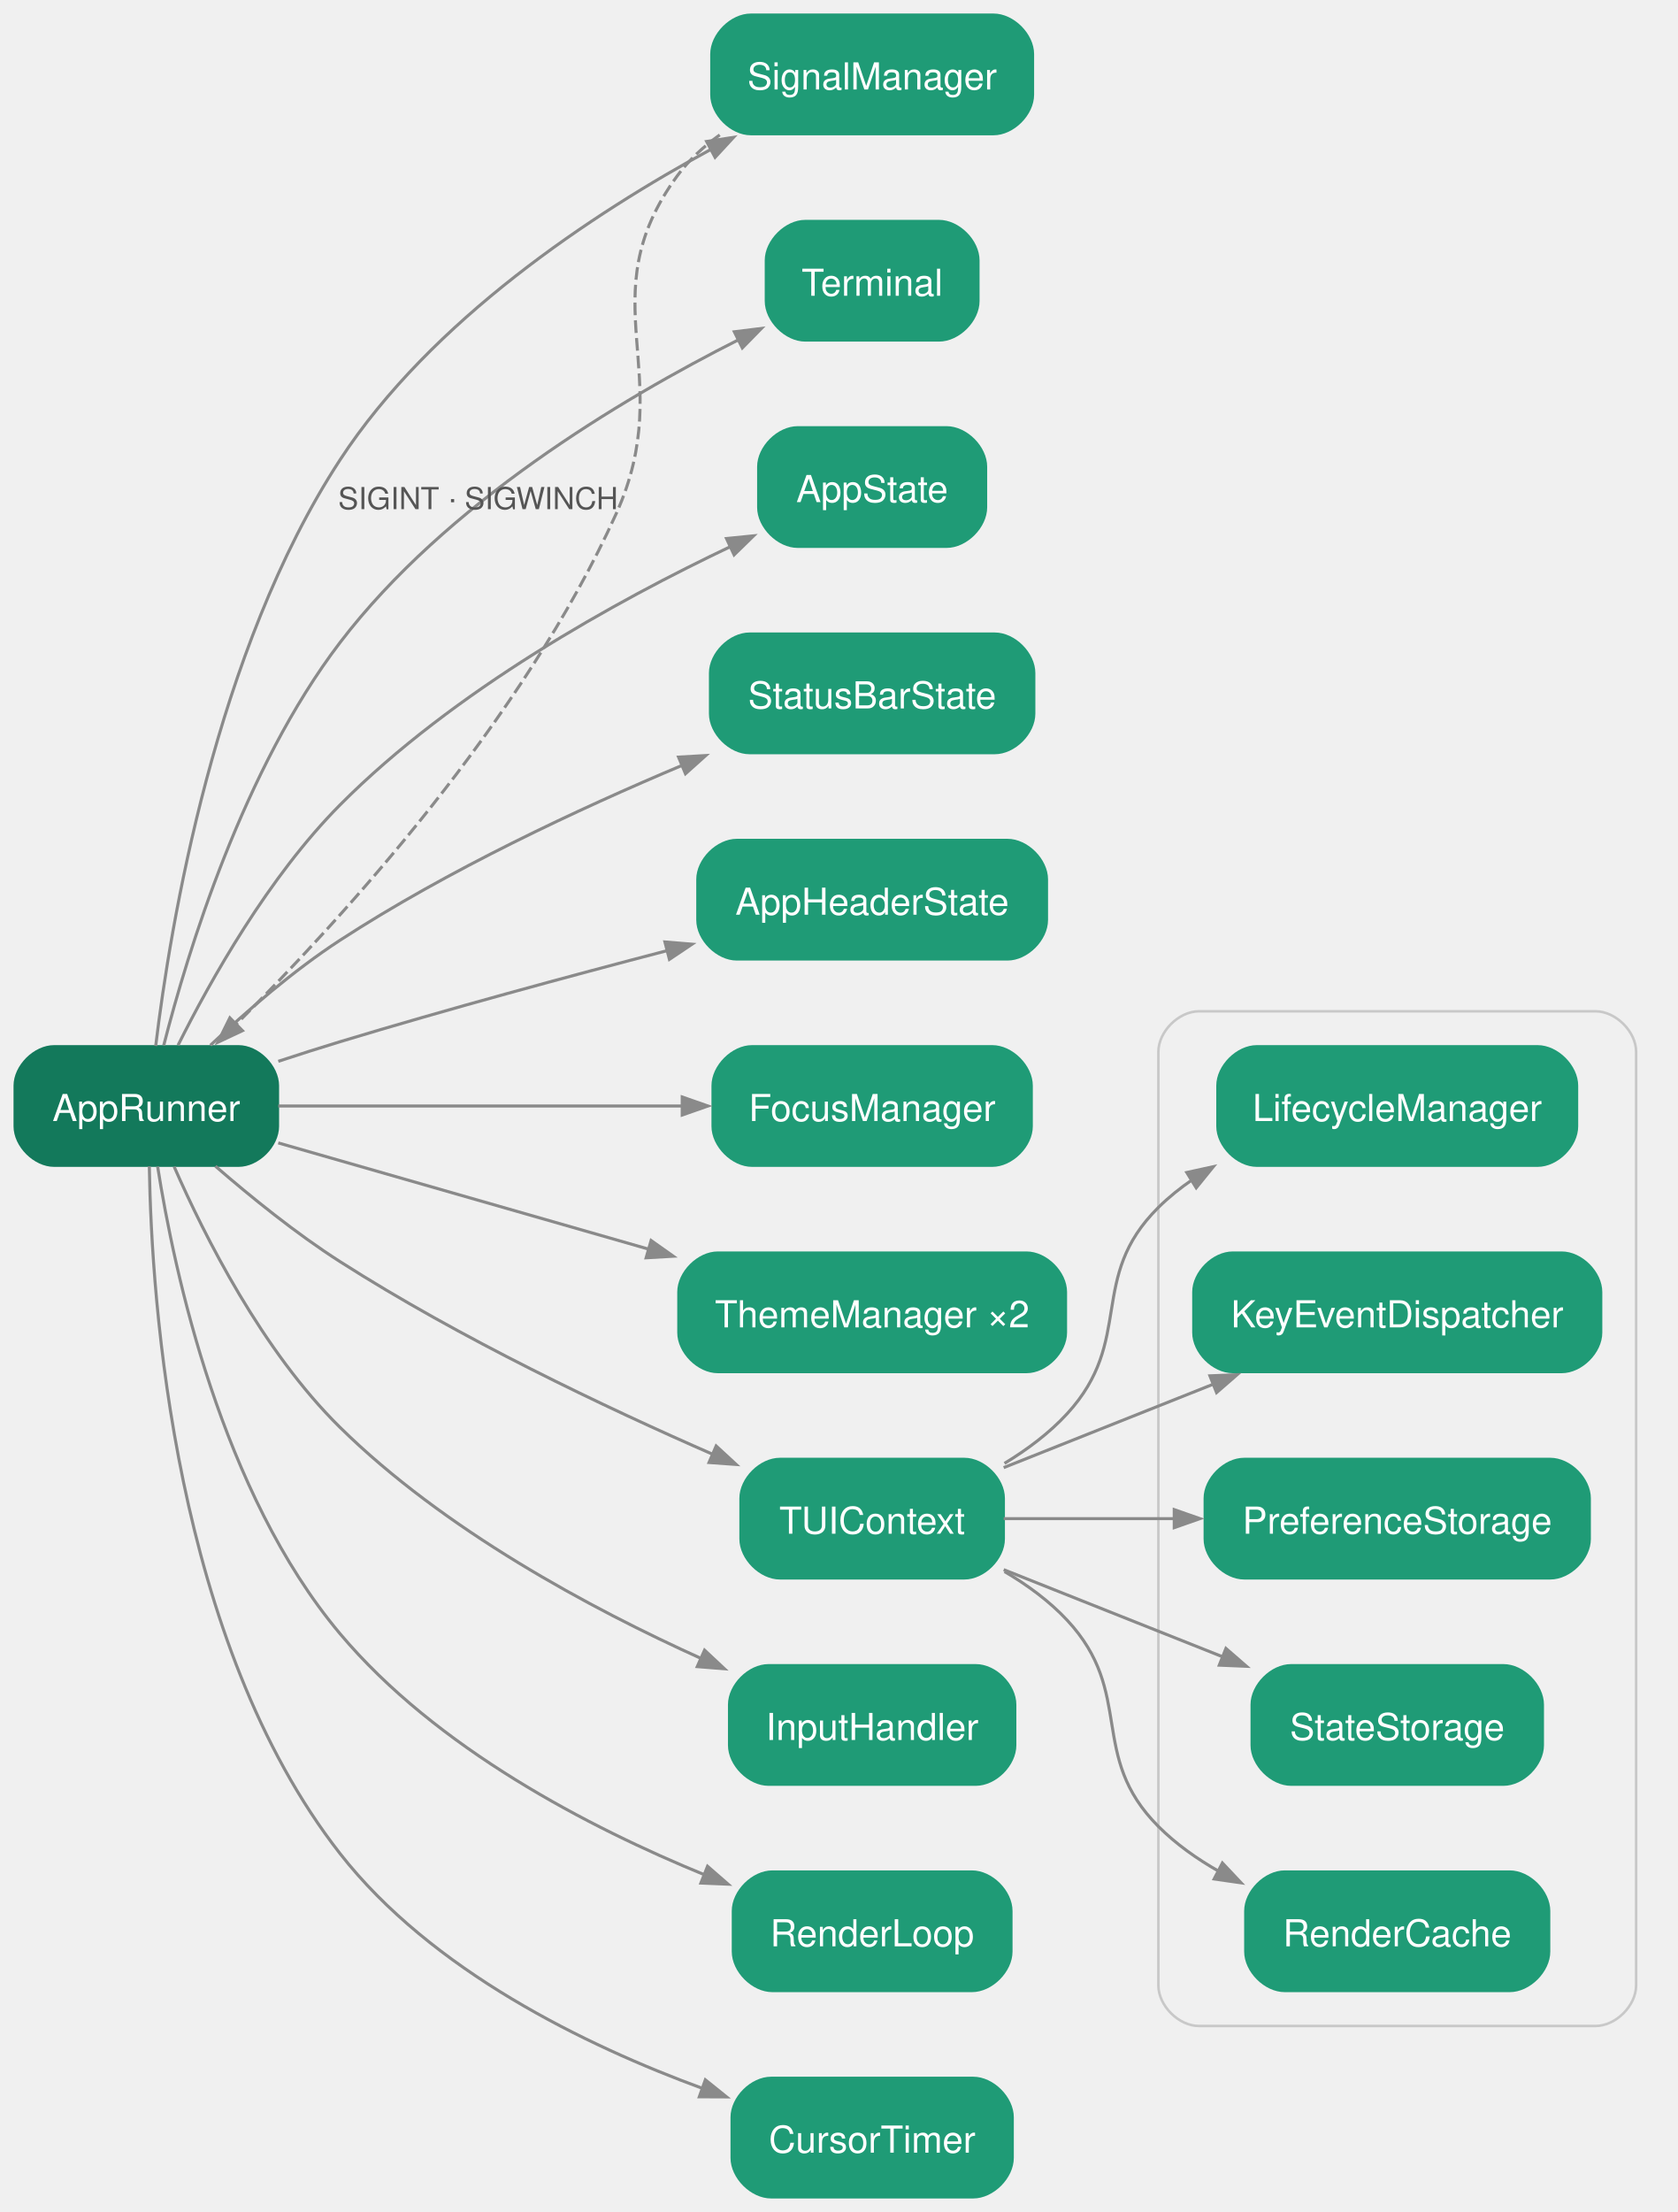
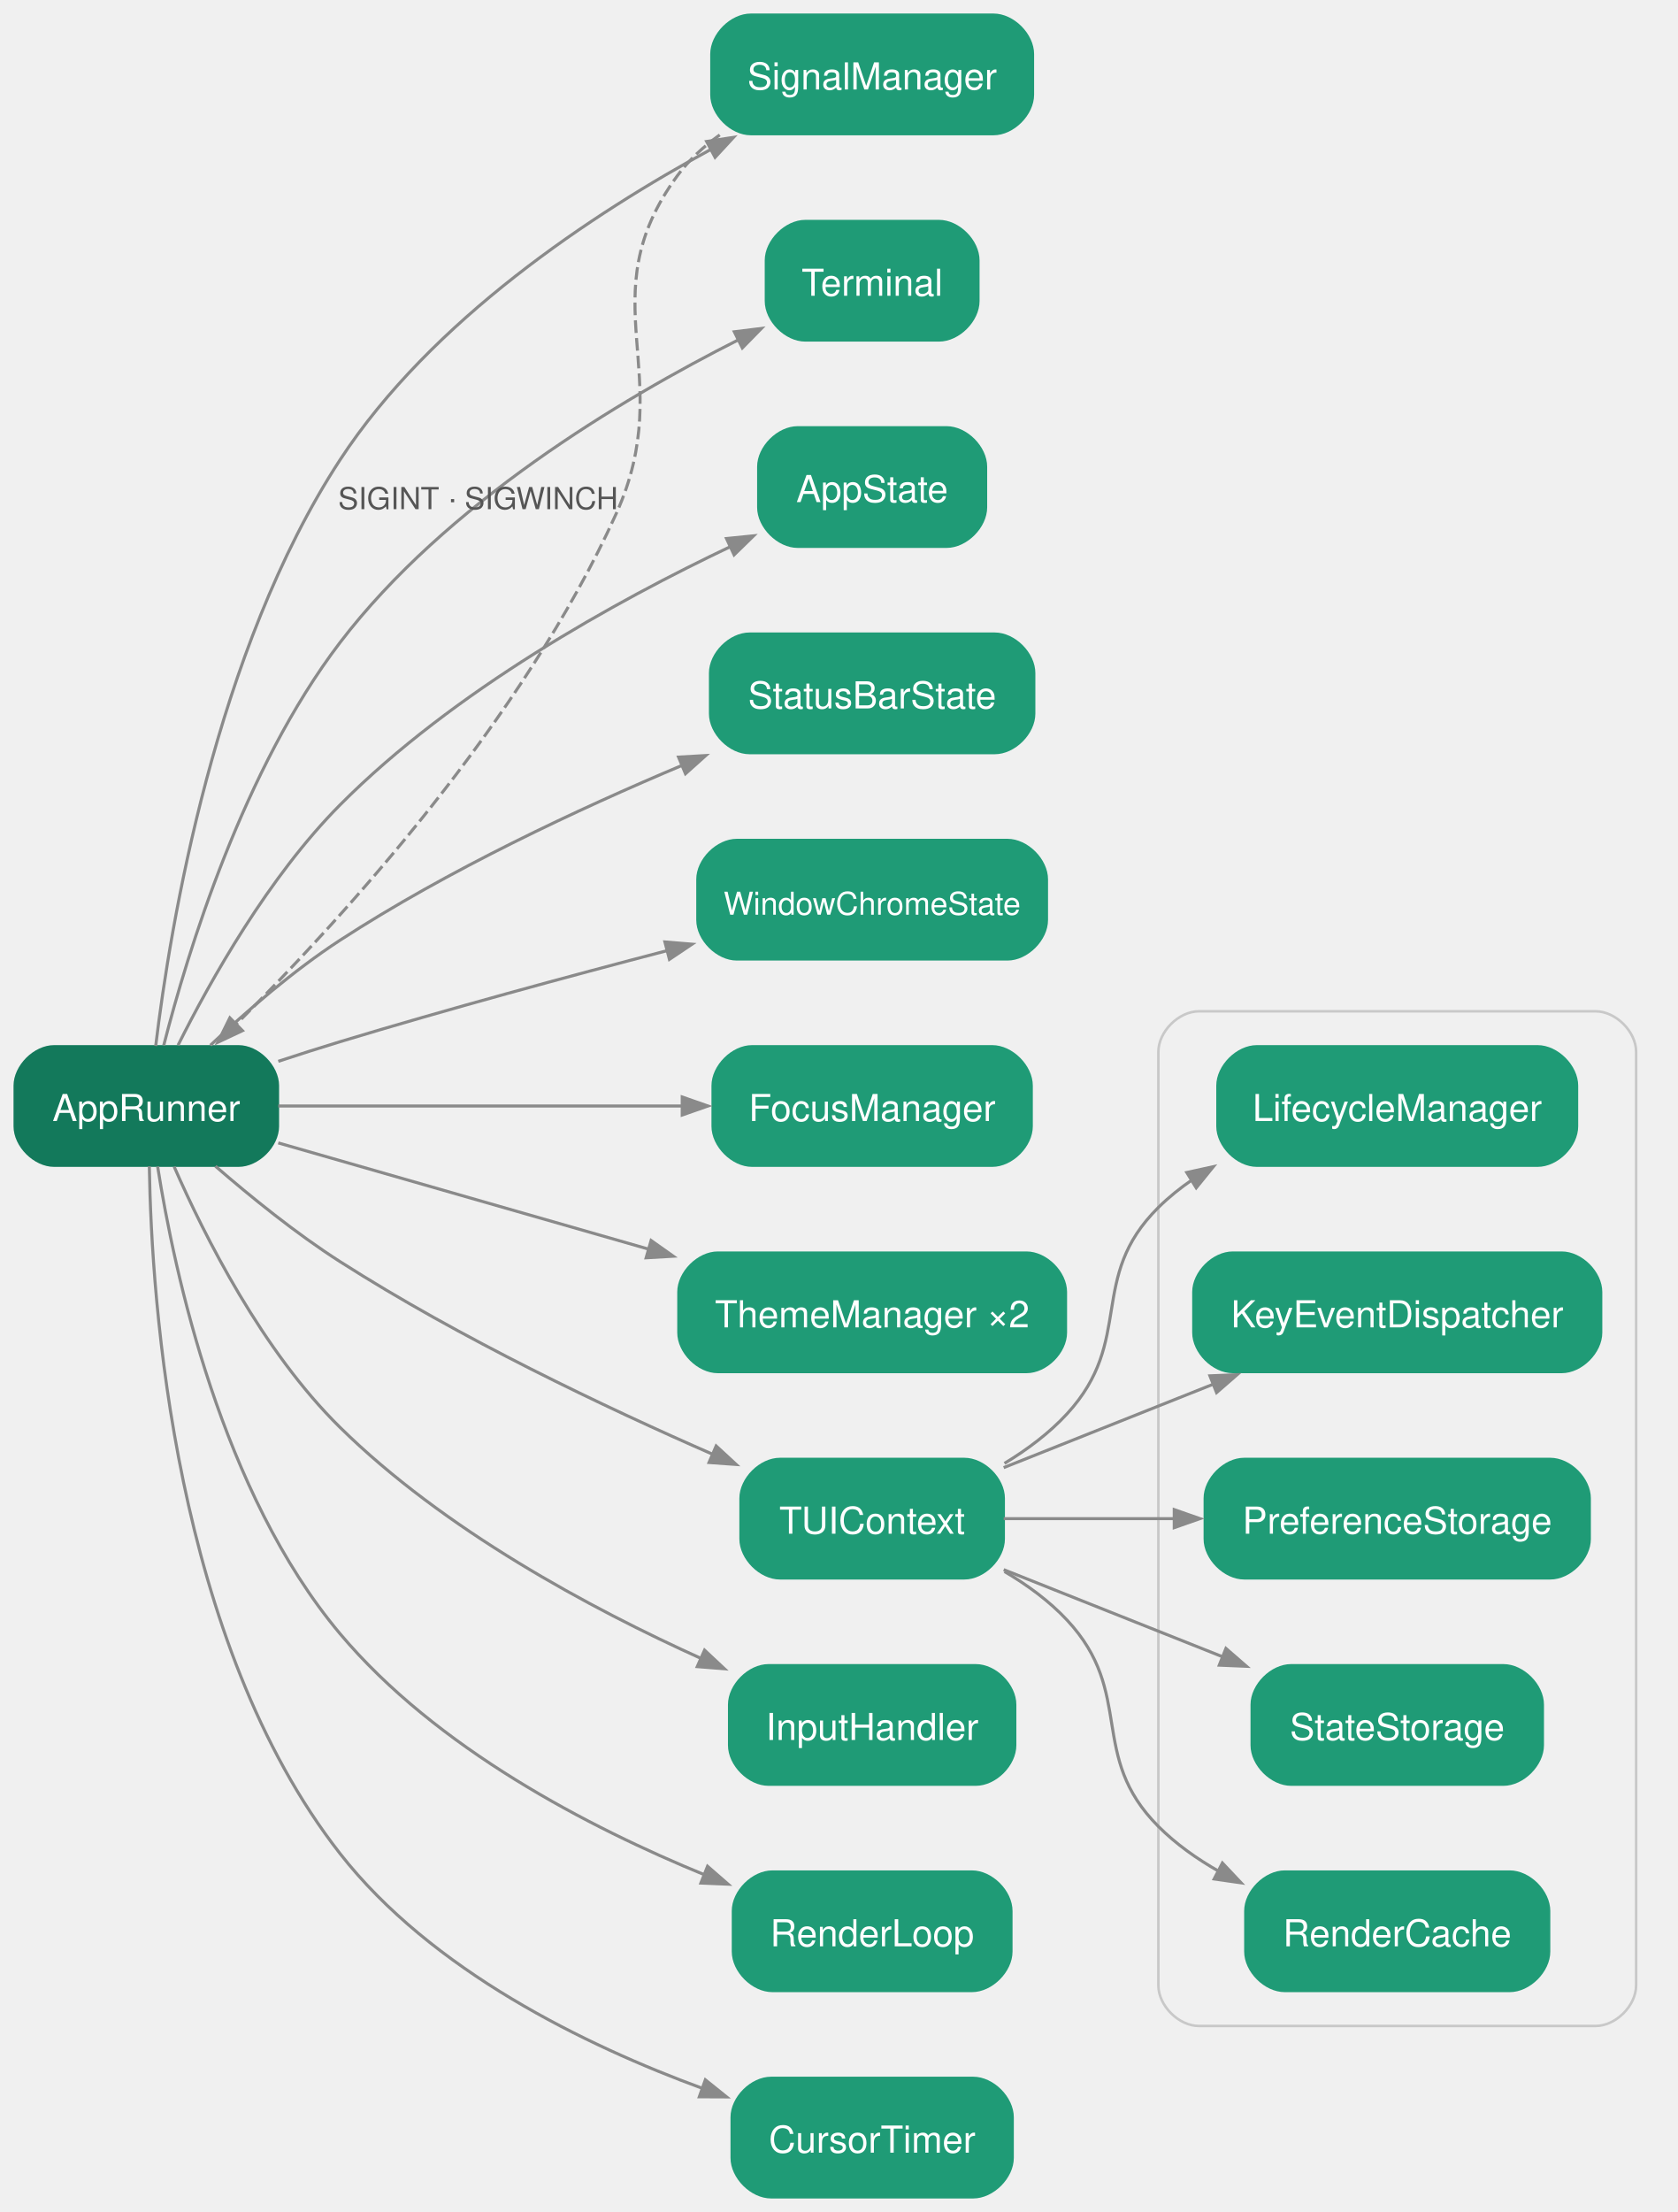
<svg xmlns="http://www.w3.org/2000/svg" width="496pt" height="654pt" viewBox="0.00 0.00 496.00 654.00">
  <style>
.edge path { fill: none; stroke: #8a8a8a; }
.edge polygon { stroke: #8a8a8a; fill: #8a8a8a; }
.cluster path, .cluster polygon { fill: none; stroke: #c8c8c8; }
@media (prefers-color-scheme: dark) {
  .edge text { fill: #cdd1d5; }
  .edge path { stroke: #9aa0a6; }
  .edge polygon { stroke: #9aa0a6; fill: #9aa0a6; }
  .cluster text { fill: #9aa0a6; }
  .cluster path, .cluster polygon { stroke: #5a5a5a; }
}
</style>
  <g id="graph0" class="graph" transform="scale(1 1) rotate(0) translate(4 650)">
    <g id="clust1" class="cluster">
      <path vector-effect="non-scaling-stroke" fill="none" stroke="#c8c8c8" d="M350.58,-51C350.58,-51 467.87,-51 467.87,-51 473.87,-51 479.87,-57 479.87,-63 479.87,-63 479.87,-339 479.87,-339 479.87,-345 473.87,-351 467.87,-351 467.87,-351 350.58,-351 350.58,-351 344.58,-351 338.58,-345 338.58,-339 338.58,-339 338.58,-63 338.58,-63 338.58,-57 344.58,-51 350.58,-51" />
    </g>
    <g id="node1" class="node">
      <path fill="#1f9b76" stroke="black" stroke-width="0" d="M450.74,-341C450.74,-341 367.7,-341 367.7,-341 361.7,-341 355.7,-335 355.7,-329 355.7,-329 355.7,-317 355.7,-317 355.7,-311 361.7,-305 367.7,-305 367.7,-305 450.74,-305 450.74,-305 456.74,-305 462.74,-311 462.74,-317 462.74,-317 462.74,-329 462.74,-329 462.74,-335 456.74,-341 450.74,-341" />
      <text xml:space="preserve" text-anchor="middle" x="409.22" y="-318.55" font-family="Helvetica,sans-Serif" font-size="11.00" fill="white">LifecycleManager</text>
    </g>
    <g id="node2" class="node">
      <path fill="#1f9b76" stroke="black" stroke-width="0" d="M457.87,-280C457.87,-280 360.58,-280 360.58,-280 354.58,-280 348.58,-274 348.58,-268 348.58,-268 348.58,-256 348.58,-256 348.58,-250 354.58,-244 360.58,-244 360.58,-244 457.87,-244 457.87,-244 463.87,-244 469.87,-250 469.87,-256 469.87,-256 469.87,-268 469.87,-268 469.87,-274 463.87,-280 457.87,-280" />
      <text xml:space="preserve" text-anchor="middle" x="409.22" y="-257.55" font-family="Helvetica,sans-Serif" font-size="11.00" fill="white">KeyEventDispatcher</text>
    </g>
    <g id="node3" class="node">
      <path fill="#1f9b76" stroke="black" stroke-width="0" d="M454.49,-219C454.49,-219 363.95,-219 363.95,-219 357.95,-219 351.95,-213 351.95,-207 351.95,-207 351.95,-195 351.95,-195 351.95,-189 357.95,-183 363.95,-183 363.95,-183 454.49,-183 454.49,-183 460.49,-183 466.49,-189 466.49,-195 466.49,-195 466.49,-207 466.49,-207 466.49,-213 460.49,-219 454.49,-219" />
      <text xml:space="preserve" text-anchor="middle" x="409.22" y="-196.55" font-family="Helvetica,sans-Serif" font-size="11.00" fill="white">PreferenceStorage</text>
    </g>
    <g id="node4" class="node">
      <path fill="#1f9b76" stroke="black" stroke-width="0" d="M440.62,-158C440.62,-158 377.83,-158 377.83,-158 371.83,-158 365.83,-152 365.83,-146 365.83,-146 365.83,-134 365.83,-134 365.83,-128 371.83,-122 377.83,-122 377.83,-122 440.62,-122 440.62,-122 446.62,-122 452.62,-128 452.62,-134 452.62,-134 452.62,-146 452.62,-146 452.62,-152 446.62,-158 440.62,-158" />
      <text xml:space="preserve" text-anchor="middle" x="409.22" y="-135.55" font-family="Helvetica,sans-Serif" font-size="11.00" fill="white">StateStorage</text>
    </g>
    <g id="node5" class="node">
      <path fill="#1f9b76" stroke="black" stroke-width="0" d="M442.49,-97C442.49,-97 375.95,-97 375.95,-97 369.95,-97 363.95,-91 363.95,-85 363.95,-85 363.95,-73 363.95,-73 363.95,-67 369.95,-61 375.95,-61 375.95,-61 442.49,-61 442.49,-61 448.49,-61 454.49,-67 454.49,-73 454.49,-73 454.49,-85 454.49,-85 454.49,-91 448.49,-97 442.49,-97" />
      <text xml:space="preserve" text-anchor="middle" x="409.22" y="-74.55" font-family="Helvetica,sans-Serif" font-size="11.00" fill="white">RenderCache</text>
    </g>
    <g id="node6" class="node">
      <path fill="#13795b" stroke="black" stroke-width="0" d="M66.54,-341C66.54,-341 12,-341 12,-341 6,-341 0,-335 0,-329 0,-329 0,-317 0,-317 0,-311 6,-305 12,-305 12,-305 66.54,-305 66.54,-305 72.54,-305 78.54,-311 78.54,-317 78.54,-317 78.54,-329 78.54,-329 78.54,-335 72.54,-341 66.54,-341" />
      <text xml:space="preserve" text-anchor="middle" x="39.27" y="-318.55" font-family="Helvetica,sans-Serif" font-size="11.00" fill="white">AppRunner</text>
    </g>
    <g id="node7" class="node">
      <path fill="#1f9b76" stroke="black" stroke-width="0" d="M289.83,-646C289.83,-646 218.04,-646 218.04,-646 212.04,-646 206.04,-640 206.04,-634 206.04,-634 206.04,-622 206.04,-622 206.04,-616 212.04,-610 218.04,-610 218.04,-610 289.83,-610 289.83,-610 295.83,-610 301.83,-616 301.83,-622 301.83,-622 301.83,-634 301.83,-634 301.83,-640 295.83,-646 289.83,-646" />
      <text xml:space="preserve" text-anchor="middle" x="253.93" y="-623.55" font-family="Helvetica,sans-Serif" font-size="11.00" fill="white">SignalManager</text>
    </g>
    <g id="edge1" class="edge">
      <path vector-effect="non-scaling-stroke" fill="none" stroke="#8a8a8a" stroke-width="1.2" d="M42.05,-340.75C46.32,-376.28 59.67,-457.57 96.54,-514 123.56,-555.36 171.14,-586.82 206.74,-606.1" />
      <polygon fill="#8a8a8a" stroke="#8a8a8a" stroke-width="1.2" points="205.21,-608.06 212.54,-609.18 207.51,-603.74 205.21,-608.06" />
    </g>
    <g id="node8" class="node">
      <path fill="#1f9b76" stroke="black" stroke-width="0" d="M273.7,-585C273.7,-585 234.16,-585 234.16,-585 228.16,-585 222.16,-579 222.16,-573 222.16,-573 222.16,-561 222.16,-561 222.16,-555 228.16,-549 234.16,-549 234.16,-549 273.7,-549 273.7,-549 279.7,-549 285.7,-555 285.7,-561 285.7,-561 285.7,-573 285.7,-573 285.7,-579 279.7,-585 273.7,-585" />
      <text xml:space="preserve" text-anchor="middle" x="253.93" y="-562.55" font-family="Helvetica,sans-Serif" font-size="11.00" fill="white">Terminal</text>
    </g>
    <g id="edge2" class="edge">
      <path vector-effect="non-scaling-stroke" fill="none" stroke="#8a8a8a" stroke-width="1.2" d="M44.43,-340.94C51.51,-368.65 68,-422.59 96.54,-460 127.79,-500.98 179.36,-531.87 214.68,-549.68" />
      <polygon fill="#8a8a8a" stroke="#8a8a8a" stroke-width="1.2" points="213.4,-551.78 220.77,-552.69 215.58,-547.39 213.4,-551.78" />
    </g>
    <g id="node9" class="node">
      <path fill="#1f9b76" stroke="black" stroke-width="0" d="M275.95,-524C275.95,-524 231.91,-524 231.91,-524 225.91,-524 219.91,-518 219.91,-512 219.91,-512 219.91,-500 219.91,-500 219.91,-494 225.91,-488 231.91,-488 231.91,-488 275.95,-488 275.95,-488 281.95,-488 287.95,-494 287.95,-500 287.95,-500 287.95,-512 287.95,-512 287.95,-518 281.95,-524 275.95,-524" />
      <text xml:space="preserve" text-anchor="middle" x="253.93" y="-501.55" font-family="Helvetica,sans-Serif" font-size="11.00" fill="white">AppState</text>
    </g>
    <g id="edge3" class="edge">
      <path vector-effect="non-scaling-stroke" fill="none" stroke="#8a8a8a" stroke-width="1.2" d="M48.66,-340.98C58.26,-360.19 75.41,-390.73 96.54,-412 130.13,-445.81 178.25,-472.35 212.22,-488.48" />
      <polygon fill="#8a8a8a" stroke="#8a8a8a" stroke-width="1.2" points="211.08,-490.65 218.46,-491.39 213.15,-486.21 211.08,-490.65" />
    </g>
    <g id="node10" class="node">
      <path fill="#1f9b76" stroke="black" stroke-width="0" d="M290.2,-463C290.2,-463 217.66,-463 217.66,-463 211.66,-463 205.66,-457 205.66,-451 205.66,-451 205.66,-439 205.66,-439 205.66,-433 211.66,-427 217.66,-427 217.66,-427 290.2,-427 290.2,-427 296.2,-427 302.2,-433 302.2,-439 302.2,-439 302.2,-451 302.2,-451 302.2,-457 296.2,-463 290.2,-463" />
      <text xml:space="preserve" text-anchor="middle" x="253.93" y="-440.55" font-family="Helvetica,sans-Serif" font-size="11.00" fill="white">StatusBarState</text>
    </g>
    <g id="edge4" class="edge">
      <path vector-effect="non-scaling-stroke" fill="none" stroke="#8a8a8a" stroke-width="1.2" d="M58.23,-340.96C68.79,-350.9 82.75,-363.03 96.54,-372 128.36,-392.69 166.99,-410.78 197.89,-423.78" />
      <polygon fill="#8a8a8a" stroke="#8a8a8a" stroke-width="1.2" points="196.9,-426.02 204.3,-426.44 198.78,-421.49 196.9,-426.02" />
    </g>
    <g id="node11" class="node">
      <path fill="#1f9b76" stroke="black" stroke-width="0" d="M293.95,-402C293.95,-402 213.91,-402 213.91,-402 207.91,-402 201.91,-396 201.91,-390 201.91,-390 201.91,-378 201.91,-378 201.91,-372 207.91,-366 213.91,-366 213.91,-366 293.95,-366 293.95,-366 299.95,-366 305.95,-372 305.95,-378 305.95,-378 305.95,-390 305.95,-390 305.95,-396 299.95,-402 293.95,-402" />
-       <text xml:space="preserve" text-anchor="middle" x="253.93" y="-379.55" font-family="Helvetica,sans-Serif" font-size="11.00" fill="white">AppHeaderState</text>
+       <text xml:space="preserve" text-anchor="middle" x="253.93" y="-379.55" font-family="Helvetica,sans-Serif" font-size="9.35" fill="white">WindowChromeState</text>
    </g>
    <g id="edge5" class="edge">
      <path vector-effect="non-scaling-stroke" fill="none" stroke="#8a8a8a" stroke-width="1.2" d="M78.3,-336.21C84.38,-338.21 90.62,-340.21 96.54,-342 128.38,-351.64 164.19,-361.34 193.51,-368.99" />
      <polygon fill="#8a8a8a" stroke="#8a8a8a" stroke-width="1.2" points="192.84,-371.34 200.23,-370.73 194.07,-366.6 192.84,-371.34" />
    </g>
    <g id="node12" class="node">
      <path fill="#1f9b76" stroke="black" stroke-width="0" d="M289.45,-341C289.45,-341 218.41,-341 218.41,-341 212.41,-341 206.41,-335 206.41,-329 206.41,-329 206.41,-317 206.41,-317 206.41,-311 212.41,-305 218.41,-305 218.41,-305 289.45,-305 289.45,-305 295.45,-305 301.45,-311 301.45,-317 301.45,-317 301.45,-329 301.45,-329 301.45,-335 295.45,-341 289.45,-341" />
      <text xml:space="preserve" text-anchor="middle" x="253.93" y="-318.55" font-family="Helvetica,sans-Serif" font-size="11.00" fill="white">FocusManager</text>
    </g>
    <g id="edge6" class="edge">
      <path vector-effect="non-scaling-stroke" fill="none" stroke="#8a8a8a" stroke-width="1.2" d="M78.29,-323C111.58,-323 160.37,-323 197.92,-323" />
      <polygon fill="#8a8a8a" stroke="#8a8a8a" stroke-width="1.2" points="197.91,-325.45 204.91,-323 197.91,-320.55 197.91,-325.45" />
    </g>
    <g id="node13" class="node">
      <path fill="#1f9b76" stroke="black" stroke-width="0" d="M299.58,-280C299.58,-280 208.29,-280 208.29,-280 202.29,-280 196.29,-274 196.29,-268 196.29,-268 196.29,-256 196.29,-256 196.29,-250 202.29,-244 208.29,-244 208.29,-244 299.58,-244 299.58,-244 305.58,-244 311.58,-250 311.58,-256 311.58,-256 311.58,-268 311.58,-268 311.58,-274 305.58,-280 299.58,-280" />
      <text xml:space="preserve" text-anchor="middle" x="253.93" y="-257.55" font-family="Helvetica,sans-Serif" font-size="11.00" fill="white">ThemeManager ×2</text>
    </g>
    <g id="edge7" class="edge">
      <path vector-effect="non-scaling-stroke" fill="none" stroke="#8a8a8a" stroke-width="1.2" d="M78.29,-312.09C108.84,-303.33 152.42,-290.83 188.41,-280.51" />
      <polygon fill="#8a8a8a" stroke="#8a8a8a" stroke-width="1.2" points="188.64,-282.99 194.69,-278.71 187.29,-278.28 188.64,-282.99" />
    </g>
    <g id="node14" class="node">
      <path fill="#1f9b76" stroke="black" stroke-width="0" d="M281.2,-219C281.2,-219 226.66,-219 226.66,-219 220.66,-219 214.66,-213 214.66,-207 214.66,-207 214.66,-195 214.66,-195 214.66,-189 220.66,-183 226.66,-183 226.66,-183 281.2,-183 281.2,-183 287.2,-183 293.2,-189 293.2,-195 293.2,-195 293.2,-207 293.2,-207 293.2,-213 287.2,-219 281.2,-219" />
      <text xml:space="preserve" text-anchor="middle" x="253.93" y="-196.55" font-family="Helvetica,sans-Serif" font-size="11.00" fill="white">TUIContext</text>
    </g>
    <g id="edge8" class="edge">
      <path vector-effect="non-scaling-stroke" fill="none" stroke="#8a8a8a" stroke-width="1.2" d="M59.72,-305.2C70.18,-296.13 83.57,-285.29 96.54,-277 131.95,-254.36 175.09,-233.87 207.09,-219.89" />
      <polygon fill="#8a8a8a" stroke="#8a8a8a" stroke-width="1.2" points="207.85,-222.23 213.3,-217.2 205.91,-217.73 207.85,-222.23" />
    </g>
    <g id="node15" class="node">
      <path fill="#1f9b76" stroke="black" stroke-width="0" d="M284.58,-158C284.58,-158 223.29,-158 223.29,-158 217.29,-158 211.29,-152 211.29,-146 211.29,-146 211.29,-134 211.29,-134 211.29,-128 217.29,-122 223.29,-122 223.29,-122 284.58,-122 284.58,-122 290.58,-122 296.58,-128 296.58,-134 296.58,-134 296.58,-146 296.58,-146 296.58,-152 290.58,-158 284.58,-158" />
      <text xml:space="preserve" text-anchor="middle" x="253.93" y="-135.55" font-family="Helvetica,sans-Serif" font-size="11.00" fill="white">InputHandler</text>
    </g>
    <g id="edge9" class="edge">
      <path vector-effect="non-scaling-stroke" fill="none" stroke="#8a8a8a" stroke-width="1.2" d="M47.51,-305.05C56.53,-284.45 73.59,-250.59 96.54,-228 127.27,-197.75 170.48,-174.49 203.7,-159.5" />
      <polygon fill="#8a8a8a" stroke="#8a8a8a" stroke-width="1.2" points="204.42,-161.86 209.83,-156.79 202.43,-157.38 204.42,-161.86" />
    </g>
    <g id="node16" class="node">
      <path fill="#1f9b76" stroke="black" stroke-width="0" d="M283.45,-97C283.45,-97 224.41,-97 224.41,-97 218.41,-97 212.41,-91 212.41,-85 212.41,-85 212.41,-73 212.41,-73 212.41,-67 218.41,-61 224.41,-61 224.41,-61 283.45,-61 283.45,-61 289.45,-61 295.45,-67 295.45,-73 295.45,-73 295.45,-85 295.45,-85 295.45,-91 289.45,-97 283.45,-97" />
      <text xml:space="preserve" text-anchor="middle" x="253.93" y="-74.55" font-family="Helvetica,sans-Serif" font-size="11.00" fill="white">RenderLoop</text>
    </g>
    <g id="edge10" class="edge">
      <path vector-effect="non-scaling-stroke" fill="none" stroke="#8a8a8a" stroke-width="1.2" d="M42.62,-305.1C47.54,-273.83 61.53,-208.66 96.54,-167 125.03,-133.11 170.08,-109.73 204.53,-95.63" />
      <polygon fill="#8a8a8a" stroke="#8a8a8a" stroke-width="1.2" points="205.31,-97.96 210.91,-93.09 203.5,-93.4 205.31,-97.96" />
    </g>
    <g id="node17" class="node">
      <path fill="#1f9b76" stroke="black" stroke-width="0" d="M283.83,-36C283.83,-36 224.04,-36 224.04,-36 218.04,-36 212.04,-30 212.04,-24 212.04,-24 212.04,-12 212.04,-12 212.04,-6 218.04,0 224.04,0 224.04,0 283.83,0 283.83,0 289.83,0 295.83,-6 295.83,-12 295.83,-12 295.83,-24 295.83,-24 295.83,-30 289.83,-36 283.83,-36" />
      <text xml:space="preserve" text-anchor="middle" x="253.93" y="-13.55" font-family="Helvetica,sans-Serif" font-size="11.00" fill="white">CursorTimer</text>
    </g>
    <g id="edge11" class="edge">
      <path vector-effect="non-scaling-stroke" fill="none" stroke="#8a8a8a" stroke-width="1.2" d="M40.16,-305.16C40.82,-264.68 47.64,-164.54 96.54,-102 123.61,-67.38 169.03,-45.27 203.97,-32.47" />
      <polygon fill="#8a8a8a" stroke="#8a8a8a" stroke-width="1.2" points="204.67,-34.83 210.45,-30.18 203.03,-30.21 204.67,-34.83" />
    </g>
    <g id="edge17" class="edge">
      <path vector-effect="non-scaling-stroke" fill="none" stroke="#8a8a8a" stroke-width="1.2" stroke-dasharray="5,2" d="M208.86,-610.11C204.07,-606.68 199.7,-602.67 196.29,-598 169.71,-561.63 196.78,-539.33 178.29,-498.25 150.73,-437 97.16,-378.3 65.48,-346.81" />
      <polygon fill="#8a8a8a" stroke="#8a8a8a" stroke-width="1.2" points="67.45,-345.32 60.74,-342.16 64.02,-348.81 67.45,-345.32" />
      <text xml:space="preserve" text-anchor="middle" x="137.41" y="-499.45" font-family="Helvetica,sans-Serif" font-size="9.00" fill="#555555">SIGINT · SIGWINCH</text>
    </g>
    <g id="edge12" class="edge">
      <path vector-effect="non-scaling-stroke" fill="none" stroke="#8a8a8a" stroke-width="1.2" d="M293.07,-217.34C299.82,-221.43 306.34,-226.31 311.58,-232 331.65,-253.83 317.51,-272.14 338.58,-293 341.66,-296.05 345.1,-298.81 348.75,-301.3" />
      <polygon fill="#8a8a8a" stroke="#8a8a8a" stroke-width="1.2" points="347.22,-303.24 354.46,-304.83 349.79,-299.07 347.22,-303.24" />
    </g>
    <g id="edge13" class="edge">
      <path vector-effect="non-scaling-stroke" fill="none" stroke="#8a8a8a" stroke-width="1.2" d="M292.83,-216.08C311.61,-223.55 334.61,-232.71 355.12,-240.87" />
      <polygon fill="#8a8a8a" stroke="#8a8a8a" stroke-width="1.2" points="354.04,-243.08 361.45,-243.39 355.85,-238.52 354.04,-243.08" />
    </g>
    <g id="edge14" class="edge">
      <path vector-effect="non-scaling-stroke" fill="none" stroke="#8a8a8a" stroke-width="1.2" d="M292.83,-201C308.22,-201 326.44,-201 343.8,-201" />
      <polygon fill="#8a8a8a" stroke="#8a8a8a" stroke-width="1.2" points="343.42,-203.45 350.42,-201 343.42,-198.55 343.42,-203.45" />
    </g>
    <g id="edge15" class="edge">
      <path vector-effect="non-scaling-stroke" fill="none" stroke="#8a8a8a" stroke-width="1.2" d="M292.83,-185.92C312.48,-178.1 336.75,-168.44 357.95,-160.01" />
      <polygon fill="#8a8a8a" stroke="#8a8a8a" stroke-width="1.2" points="358.62,-162.37 364.22,-157.51 356.81,-157.82 358.62,-162.37" />
    </g>
    <g id="edge16" class="edge">
      <path vector-effect="non-scaling-stroke" fill="none" stroke="#8a8a8a" stroke-width="1.2" d="M293.07,-185.36C299.82,-181.39 306.34,-176.62 311.58,-171 331.79,-149.31 317.64,-130.99 338.58,-110 343.75,-104.82 349.95,-100.42 356.47,-96.72" />
      <polygon fill="#8a8a8a" stroke="#8a8a8a" stroke-width="1.2" points="357.55,-98.93 362.64,-93.53 355.3,-94.58 357.55,-98.93" />
    </g>
  </g>
</svg>
